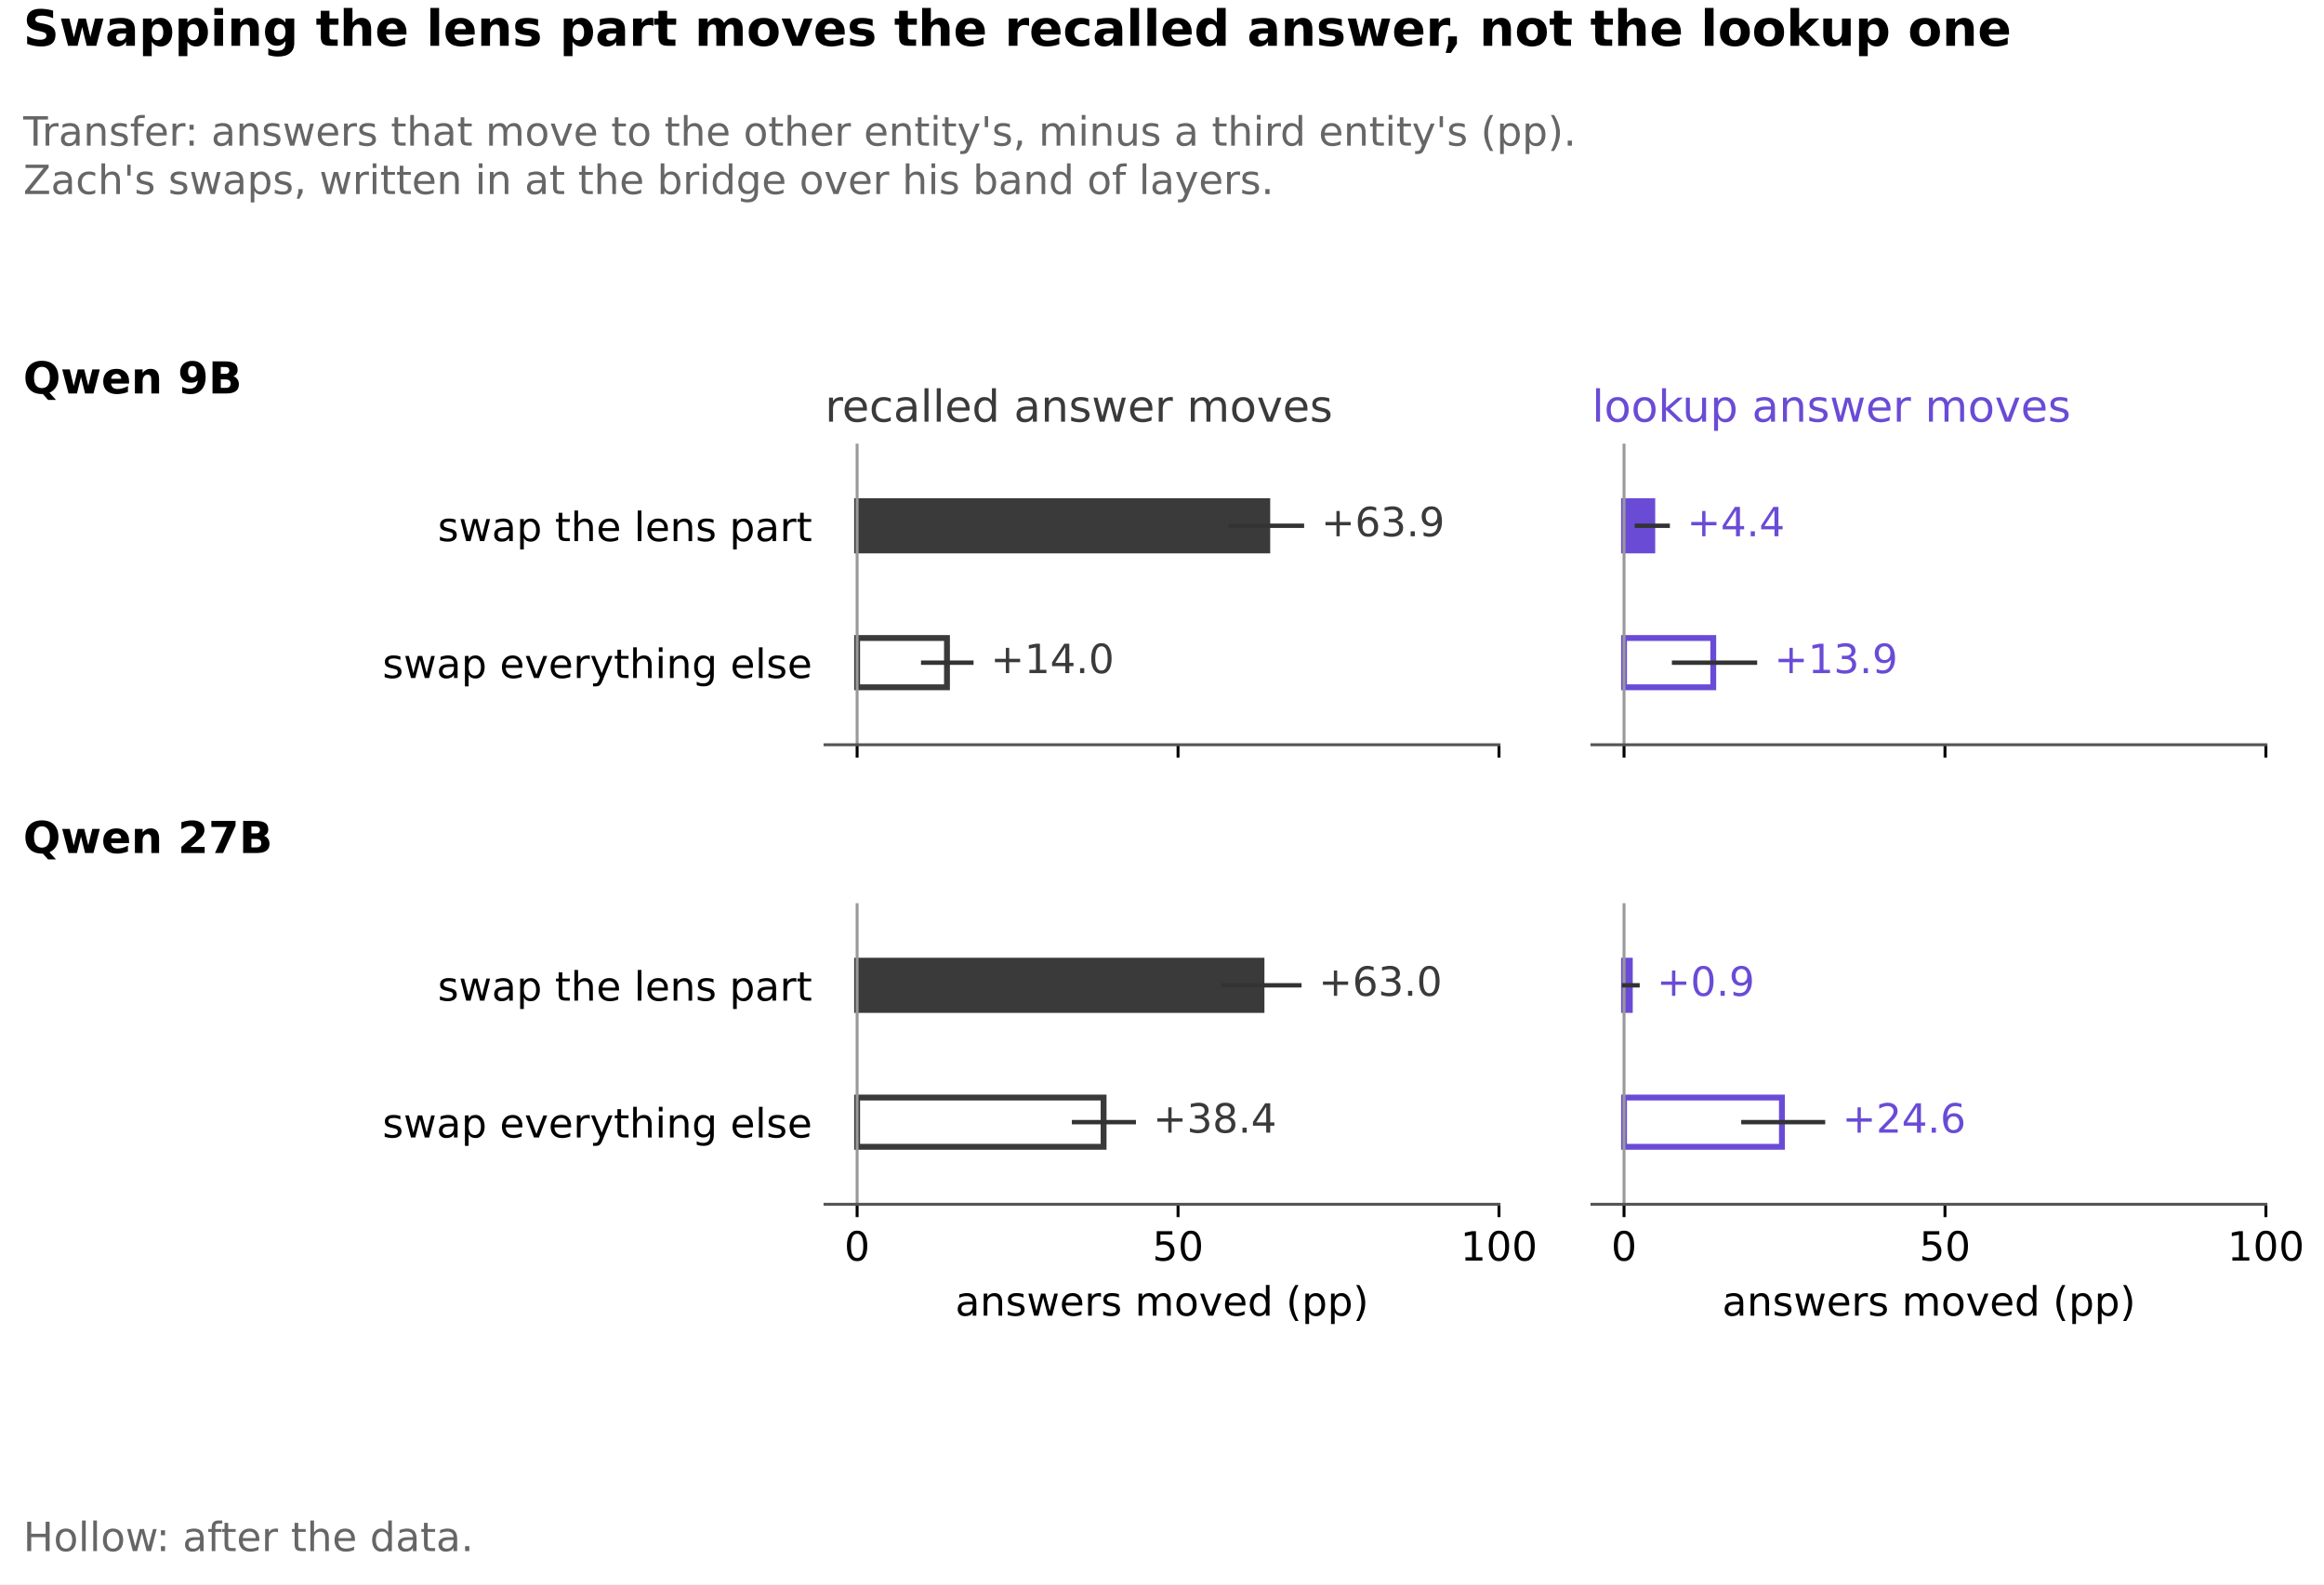
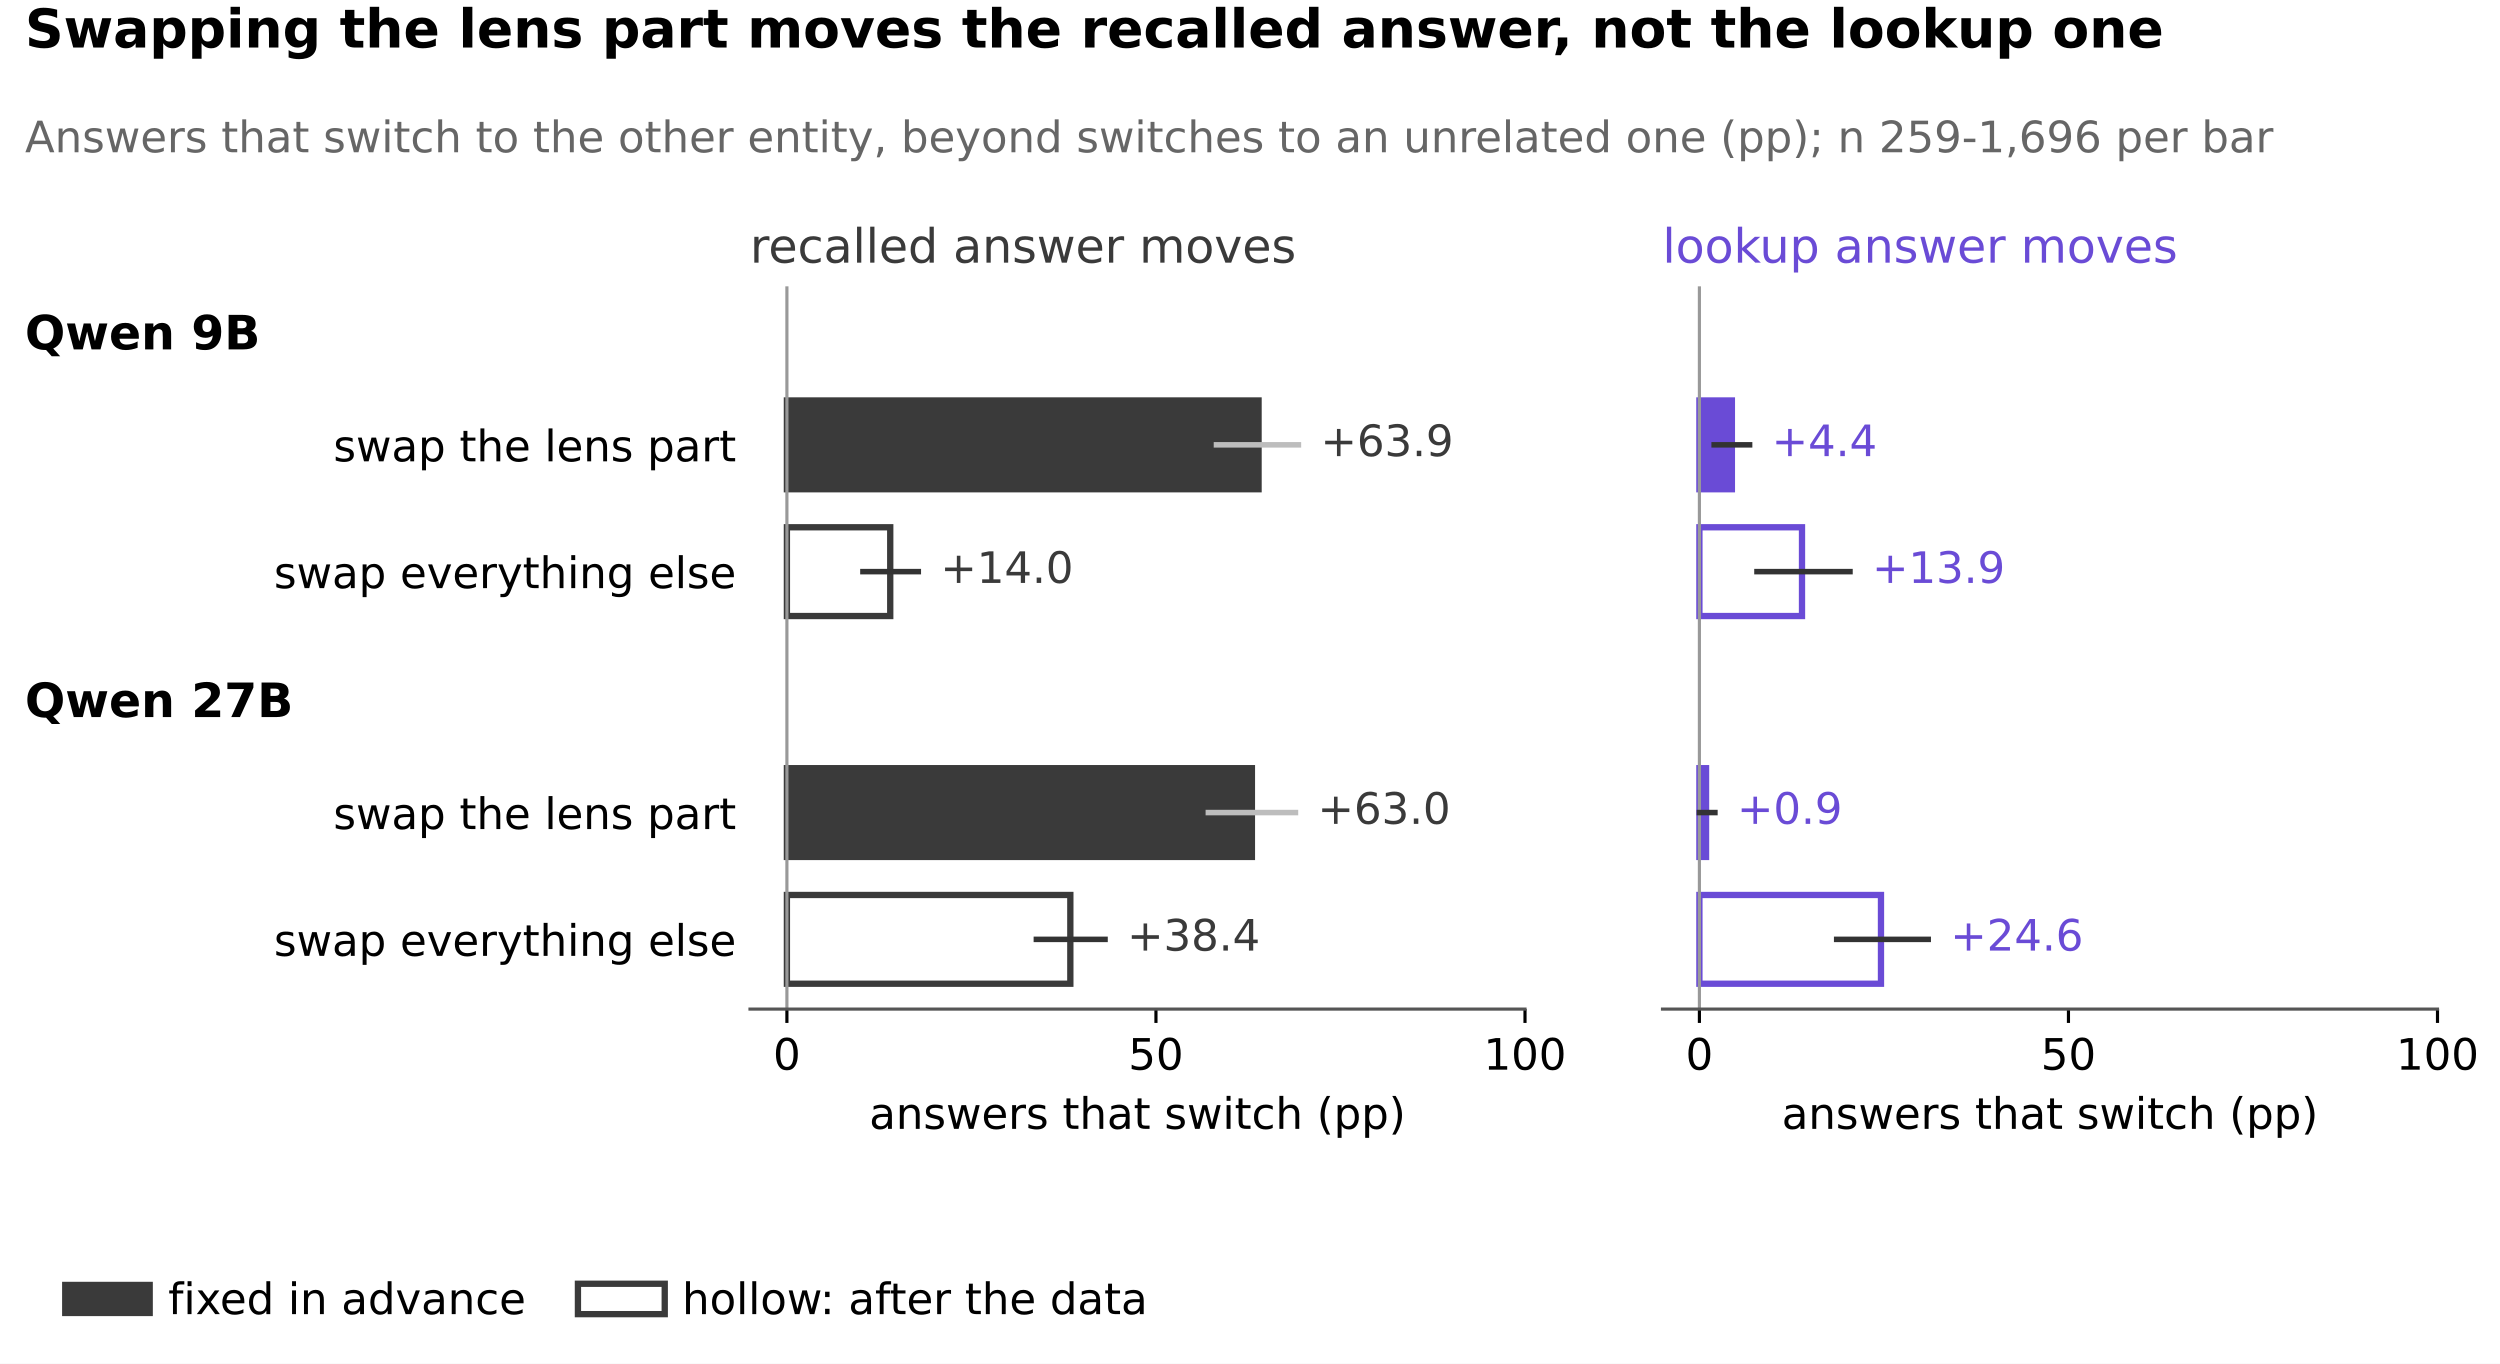
- <svg xmlns="http://www.w3.org/2000/svg" xmlns:xlink="http://www.w3.org/1999/xlink" width="633.6pt" height="432pt" viewBox="0 0 633.6 432" version="1.1">
+ <svg xmlns="http://www.w3.org/2000/svg" xmlns:xlink="http://www.w3.org/1999/xlink" width="633.6pt" height="345.6pt" viewBox="0 0 633.6 345.6" version="1.1">
  <defs>
    <style type="text/css">*{stroke-linejoin: round; stroke-linecap: butt}</style>
  </defs>
  <g id="figure_1">
    <g id="patch_1">
-       <path d="M 0 432  L 633.6 432  L 633.6 0  L 0 0  z " style="fill: #ffffff" />
+       <path d="M 0 345.6  L 633.6 345.6  L 633.6 0  L 0 0  z " style="fill: #ffffff" />
    </g>
    <g id="axes_1">
      <g id="patch_2">
-         <path d="M 224.928 203.04  L 408.672 203.04  L 408.672 120.96  L 224.928 120.96  z " style="fill: #ffffff" />
+         <path d="M 190.08 255.744  L 386.496 255.744  L 386.496 72.576  L 190.08 72.576  z " style="fill: #ffffff" />
      </g>
      <g id="matplotlib.axis_1">
        <g id="xtick_1">
          <g id="line2d_1">
            <defs>
-               <path id="m83d39fcc23" d="M 0 0  L 0 3.5  " style="stroke: #000000; stroke-width: 0.8" />
+               <path id="m3c3506b6f4" d="M 0 0  L 0 3.5  " style="stroke: #000000; stroke-width: 0.8" />
            </defs>
            <g>
-               <use xlink:href="#m83d39fcc23" x="233.678" y="203.04" style="stroke: #000000; stroke-width: 0.8" />
-             </g>
+               <use xlink:href="#m3c3506b6f4" x="199.433" y="255.744" style="stroke: #000000; stroke-width: 0.8" />
+             </g>
+           </g>
+           <g id="text_1">
+             <text style="font-size: 11px; font-family: 'DejaVu Sans'; text-anchor: middle" x="199.433" y="271.101" transform="rotate(-0 199.4331 271.1014)">0</text>
          </g>
        </g>
        <g id="xtick_2">
          <g id="line2d_2">
            <g>
-               <use xlink:href="#m83d39fcc23" x="321.175" y="203.04" style="stroke: #000000; stroke-width: 0.8" />
-             </g>
+               <use xlink:href="#m3c3506b6f4" x="292.965" y="255.744" style="stroke: #000000; stroke-width: 0.8" />
+             </g>
+           </g>
+           <g id="text_2">
+             <text style="font-size: 11px; font-family: 'DejaVu Sans'; text-anchor: middle" x="292.965" y="271.101" transform="rotate(-0 292.9646 271.1014)">50</text>
          </g>
        </g>
        <g id="xtick_3">
          <g id="line2d_3">
            <g>
-               <use xlink:href="#m83d39fcc23" x="408.672" y="203.04" style="stroke: #000000; stroke-width: 0.8" />
-             </g>
-           </g>
+               <use xlink:href="#m3c3506b6f4" x="386.496" y="255.744" style="stroke: #000000; stroke-width: 0.8" />
+             </g>
+           </g>
+           <g id="text_3">
+             <text style="font-size: 11px; font-family: 'DejaVu Sans'; text-anchor: middle" x="386.496" y="271.101" transform="rotate(-0 386.496 271.1014)">100</text>
+           </g>
+         </g>
+         <g id="text_4">
+           <text style="font-size: 11px; font-family: 'DejaVu Sans'; text-anchor: middle" x="288.288" y="286.102" transform="rotate(-0 288.288 286.1023)">answers that switch (pp)</text>
        </g>
      </g>
      <g id="matplotlib.axis_2">
        <g id="ytick_1">
          <g id="line2d_4" />
-           <g id="text_1">
-             <text style="font-size: 11px; font-family: 'DejaVu Sans'; text-anchor: end" x="221.428" y="147.525" transform="rotate(-0 221.428 147.5246)">swap the lens part</text>
+           <g id="text_5">
+             <text style="font-size: 11px; font-family: 'DejaVu Sans'; text-anchor: end" x="186.58" y="116.924" transform="rotate(-0 186.58 116.9236)">swap the lens part</text>
          </g>
        </g>
        <g id="ytick_2">
          <g id="line2d_5" />
-           <g id="text_2">
-             <text style="font-size: 11px; font-family: 'DejaVu Sans'; text-anchor: end" x="221.428" y="184.834" transform="rotate(-0 221.428 184.8337)">swap everything else</text>
+           <g id="text_6">
+             <text style="font-size: 11px; font-family: 'DejaVu Sans'; text-anchor: end" x="186.58" y="149.058" transform="rotate(-0 186.58 149.0583)">swap everything else</text>
+           </g>
+         </g>
+         <g id="ytick_3">
+           <g id="line2d_6" />
+           <g id="text_7">
+             <text style="font-size: 11px; font-family: 'DejaVu Sans'; text-anchor: end" x="186.58" y="210.114" transform="rotate(-0 186.58 210.1143)">swap the lens part</text>
+           </g>
+         </g>
+         <g id="ytick_4">
+           <g id="line2d_7" />
+           <g id="text_8">
+             <text style="font-size: 11px; font-family: 'DejaVu Sans'; text-anchor: end" x="186.58" y="242.249" transform="rotate(-0 186.58 242.249)">swap everything else</text>
          </g>
        </g>
      </g>
      <g id="patch_3">
-         <path d="M 233.678 150.061  L 345.499 150.061  L 345.499 136.63  L 233.678 136.63  z " clip-path="url(#pbb7c28c8a3)" style="fill: #3a3a3a; stroke: #3a3a3a; stroke-width: 1.6; stroke-linejoin: miter" />
+         <path d="M 199.433 123.992  L 318.966 123.992  L 318.966 101.497  L 199.433 101.497  z " clip-path="url(#p251c277252)" style="fill: #3a3a3a; stroke: #3a3a3a; stroke-width: 1.6; stroke-linejoin: miter" />
      </g>
      <g id="patch_4">
-         <path d="M 233.678 187.37  L 258.177 187.37  L 258.177 173.939  L 233.678 173.939  z " clip-path="url(#pbb7c28c8a3)" style="fill: #ffffff; stroke: #3a3a3a; stroke-width: 1.6; stroke-linejoin: miter" />
-       </g>
-       <g id="line2d_6">
-         <path d="M 233.678 203.04  L 233.678 120.96  " clip-path="url(#pbb7c28c8a3)" style="fill: none; stroke: #999999; stroke-width: 0.8; stroke-linecap: square" />
+         <path d="M 199.433 156.126  L 225.622 156.126  L 225.622 133.632  L 199.433 133.632  z " clip-path="url(#p251c277252)" style="fill: #ffffff; stroke: #3a3a3a; stroke-width: 1.6; stroke-linejoin: miter" />
      </g>
      <g id="patch_5">
-         <path d="M 224.928 203.04  L 408.672 203.04  " style="fill: none; stroke: #555555; stroke-width: 0.8; stroke-linejoin: miter; stroke-linecap: square" />
-       </g>
-       <g id="line2d_7">
-         <path d="M 335.524 143.345  L 354.949 143.345  " clip-path="url(#pbb7c28c8a3)" style="fill: none; stroke: #333333; stroke-width: 1.2; stroke-linecap: square" />
-       </g>
-       <g id="text_3">
-         <text style="font-size: 11px; font-family: 'DejaVu Sans'; text-anchor: start; fill: #3a3a3a" x="360.199" y="146.203" transform="rotate(-0 360.1986 146.2029)">+63.9</text>
+         <path d="M 199.433 217.182  L 317.283 217.182  L 317.283 194.688  L 199.433 194.688  z " clip-path="url(#p251c277252)" style="fill: #3a3a3a; stroke: #3a3a3a; stroke-width: 1.6; stroke-linejoin: miter" />
+       </g>
+       <g id="patch_6">
+         <path d="M 199.433 249.317  L 271.265 249.317  L 271.265 226.823  L 199.433 226.823  z " clip-path="url(#p251c277252)" style="fill: #ffffff; stroke: #3a3a3a; stroke-width: 1.6; stroke-linejoin: miter" />
      </g>
      <g id="line2d_8">
-         <path d="M 251.702 180.655  L 264.827 180.655  " clip-path="url(#pbb7c28c8a3)" style="fill: none; stroke: #333333; stroke-width: 1.2; stroke-linecap: square" />
-       </g>
-       <g id="text_4">
-         <text style="font-size: 11px; font-family: 'DejaVu Sans'; text-anchor: start; fill: #3a3a3a" x="270.077" y="183.512" transform="rotate(-0 270.0765 183.512)">+14.0</text>
-       </g>
-       <g id="text_5">
-         <text style="font-size: 12px; font-family: 'DejaVu Sans'; text-anchor: start; fill: #3a3a3a" x="224.928" y="114.96" transform="rotate(-0 224.928 114.96)">recalled answer moves</text>
+         <path d="M 199.433 255.744  L 199.433 72.576  " clip-path="url(#p251c277252)" style="fill: none; stroke: #999999; stroke-width: 0.8; stroke-linecap: square" />
+       </g>
+       <g id="patch_7">
+         <path d="M 190.08 255.744  L 386.496 255.744  " style="fill: none; stroke: #555555; stroke-width: 0.8; stroke-linejoin: miter; stroke-linecap: square" />
+       </g>
+       <g id="line2d_9">
+         <path d="M 308.304 112.744  L 329.068 112.744  " clip-path="url(#p251c277252)" style="fill: none; stroke: #bdbdbd; stroke-width: 1.4; stroke-linecap: square" />
+       </g>
+       <g id="text_9">
+         <text style="font-size: 11px; font-family: 'DejaVu Sans'; text-anchor: start; fill: #3a3a3a" x="334.68" y="115.602" transform="rotate(-0 334.6796 115.6018)">+63.9</text>
+       </g>
+       <g id="line2d_10">
+         <path d="M 218.701 144.879  L 232.73 144.879  " clip-path="url(#p251c277252)" style="fill: none; stroke: #333333; stroke-width: 1.4; stroke-linecap: square" />
+       </g>
+       <g id="text_10">
+         <text style="font-size: 11px; font-family: 'DejaVu Sans'; text-anchor: start; fill: #3a3a3a" x="238.342" y="147.737" transform="rotate(-0 238.3422 147.7366)">+14.0</text>
+       </g>
+       <g id="line2d_11">
+         <path d="M 306.246 205.935  L 328.319 205.935  " clip-path="url(#p251c277252)" style="fill: none; stroke: #bdbdbd; stroke-width: 1.4; stroke-linecap: square" />
+       </g>
+       <g id="text_11">
+         <text style="font-size: 11px; font-family: 'DejaVu Sans'; text-anchor: start; fill: #3a3a3a" x="333.931" y="208.793" transform="rotate(-0 333.9313 208.7926)">+63.0</text>
+       </g>
+       <g id="line2d_12">
+         <path d="M 262.66 238.07  L 280.057 238.07  " clip-path="url(#p251c277252)" style="fill: none; stroke: #333333; stroke-width: 1.4; stroke-linecap: square" />
+       </g>
+       <g id="text_12">
+         <text style="font-size: 11px; font-family: 'DejaVu Sans'; text-anchor: start; fill: #3a3a3a" x="285.669" y="240.927" transform="rotate(-0 285.6691 240.9273)">+38.4</text>
+       </g>
+       <g id="text_13">
+         <text style="font-weight: 700; font-size: 12px; font-family: 'DejaVu Sans'; text-anchor: start" x="6.336" y="88.547" transform="rotate(-0 6.336 88.54708)">Qwen 9B</text>
+       </g>
+       <g id="text_14">
+         <text style="font-weight: 700; font-size: 12px; font-family: 'DejaVu Sans'; text-anchor: start" x="6.336" y="181.738" transform="rotate(-0 6.336 181.7378)">Qwen 27B</text>
+       </g>
+       <g id="text_15">
+         <text style="font-size: 12px; font-family: 'DejaVu Sans'; text-anchor: start; fill: #3a3a3a" x="190.08" y="66.576" transform="rotate(-0 190.08 66.576)">recalled answer moves</text>
      </g>
    </g>
    <g id="axes_2">
-       <g id="patch_6">
-         <path d="M 434.016 203.04  L 617.76 203.04  L 617.76 120.96  L 434.016 120.96  z " style="fill: #ffffff" />
+       <g id="patch_8">
+         <path d="M 421.344 255.744  L 617.76 255.744  L 617.76 72.576  L 421.344 72.576  z " style="fill: #ffffff" />
      </g>
      <g id="matplotlib.axis_3">
        <g id="xtick_4">
-           <g id="line2d_9">
-             <g>
-               <use xlink:href="#m83d39fcc23" x="442.766" y="203.04" style="stroke: #000000; stroke-width: 0.8" />
-             </g>
+           <g id="line2d_13">
+             <g>
+               <use xlink:href="#m3c3506b6f4" x="430.697" y="255.744" style="stroke: #000000; stroke-width: 0.8" />
+             </g>
+           </g>
+           <g id="text_16">
+             <text style="font-size: 11px; font-family: 'DejaVu Sans'; text-anchor: middle" x="430.697" y="271.101" transform="rotate(-0 430.6971 271.1014)">0</text>
          </g>
        </g>
        <g id="xtick_5">
-           <g id="line2d_10">
-             <g>
-               <use xlink:href="#m83d39fcc23" x="530.263" y="203.04" style="stroke: #000000; stroke-width: 0.8" />
-             </g>
+           <g id="line2d_14">
+             <g>
+               <use xlink:href="#m3c3506b6f4" x="524.229" y="255.744" style="stroke: #000000; stroke-width: 0.8" />
+             </g>
+           </g>
+           <g id="text_17">
+             <text style="font-size: 11px; font-family: 'DejaVu Sans'; text-anchor: middle" x="524.229" y="271.101" transform="rotate(-0 524.2286 271.1014)">50</text>
          </g>
        </g>
        <g id="xtick_6">
-           <g id="line2d_11">
-             <g>
-               <use xlink:href="#m83d39fcc23" x="617.76" y="203.04" style="stroke: #000000; stroke-width: 0.8" />
-             </g>
-           </g>
+           <g id="line2d_15">
+             <g>
+               <use xlink:href="#m3c3506b6f4" x="617.76" y="255.744" style="stroke: #000000; stroke-width: 0.8" />
+             </g>
+           </g>
+           <g id="text_18">
+             <text style="font-size: 11px; font-family: 'DejaVu Sans'; text-anchor: middle" x="617.76" y="271.101" transform="rotate(-0 617.76 271.1014)">100</text>
+           </g>
+         </g>
+         <g id="text_19">
+           <text style="font-size: 11px; font-family: 'DejaVu Sans'; text-anchor: middle" x="519.552" y="286.102" transform="rotate(-0 519.552 286.1023)">answers that switch (pp)</text>
        </g>
      </g>
      <g id="matplotlib.axis_4">
-         <g id="ytick_3">
-           <g id="line2d_12" />
-         </g>
-         <g id="ytick_4">
-           <g id="line2d_13" />
-         </g>
-       </g>
-       <g id="patch_7">
-         <path d="M 442.766 150.061  L 450.465 150.061  L 450.465 136.63  L 442.766 136.63  z " clip-path="url(#pc6227da718)" style="fill: #6a4bd6; stroke: #6a4bd6; stroke-width: 1.6; stroke-linejoin: miter" />
-       </g>
-       <g id="patch_8">
-         <path d="M 442.766 187.37  L 467.09 187.37  L 467.09 173.939  L 442.766 173.939  z " clip-path="url(#pc6227da718)" style="fill: #ffffff; stroke: #6a4bd6; stroke-width: 1.6; stroke-linejoin: miter" />
-       </g>
-       <g id="line2d_14">
-         <path d="M 442.766 203.04  L 442.766 120.96  " clip-path="url(#pc6227da718)" style="fill: none; stroke: #999999; stroke-width: 0.8; stroke-linecap: square" />
+         <g id="ytick_5">
+           <g id="line2d_16" />
+         </g>
+         <g id="ytick_6">
+           <g id="line2d_17" />
+         </g>
+         <g id="ytick_7">
+           <g id="line2d_18" />
+         </g>
+         <g id="ytick_8">
+           <g id="line2d_19" />
+         </g>
      </g>
      <g id="patch_9">
-         <path d="M 434.016 203.04  L 617.76 203.04  " style="fill: none; stroke: #555555; stroke-width: 0.8; stroke-linejoin: miter; stroke-linecap: square" />
-       </g>
-       <g id="line2d_15">
-         <path d="M 446.266 143.345  L 454.665 143.345  " clip-path="url(#pc6227da718)" style="fill: none; stroke: #333333; stroke-width: 1.2; stroke-linecap: square" />
-       </g>
-       <g id="text_6">
-         <text style="font-size: 11px; font-family: 'DejaVu Sans'; text-anchor: start; fill: #6a4bd6" x="459.915" y="146.203" transform="rotate(-0 459.9152 146.2029)">+4.4</text>
-       </g>
-       <g id="line2d_16">
-         <path d="M 456.415 180.655  L 478.465 180.655  " clip-path="url(#pc6227da718)" style="fill: none; stroke: #333333; stroke-width: 1.2; stroke-linecap: square" />
-       </g>
-       <g id="text_7">
-         <text style="font-size: 11px; font-family: 'DejaVu Sans'; text-anchor: start; fill: #6a4bd6" x="483.714" y="183.512" transform="rotate(-0 483.7144 183.512)">+13.9</text>
-       </g>
-       <g id="text_8">
-         <text style="font-size: 12px; font-family: 'DejaVu Sans'; text-anchor: start; fill: #6a4bd6" x="434.016" y="114.96" transform="rotate(-0 434.016 114.96)">lookup answer moves</text>
-       </g>
-     </g>
-     <g id="axes_3">
+         <path d="M 430.697 123.992  L 438.928 123.992  L 438.928 101.497  L 430.697 101.497  z " clip-path="url(#pbae2cff549)" style="fill: #6a4bd6; stroke: #6a4bd6; stroke-width: 1.6; stroke-linejoin: miter" />
+       </g>
      <g id="patch_10">
-         <path d="M 224.928 328.32  L 408.672 328.32  L 408.672 246.24  L 224.928 246.24  z " style="fill: #ffffff" />
-       </g>
-       <g id="matplotlib.axis_5">
-         <g id="xtick_7">
-           <g id="line2d_17">
-             <g>
-               <use xlink:href="#m83d39fcc23" x="233.678" y="328.32" style="stroke: #000000; stroke-width: 0.8" />
-             </g>
-           </g>
-           <g id="text_9">
-             <text style="font-size: 11px; font-family: 'DejaVu Sans'; text-anchor: middle" x="233.678" y="343.677" transform="rotate(-0 233.6777 343.6774)">0</text>
-           </g>
-         </g>
-         <g id="xtick_8">
-           <g id="line2d_18">
-             <g>
-               <use xlink:href="#m83d39fcc23" x="321.175" y="328.32" style="stroke: #000000; stroke-width: 0.8" />
-             </g>
-           </g>
-           <g id="text_10">
-             <text style="font-size: 11px; font-family: 'DejaVu Sans'; text-anchor: middle" x="321.175" y="343.677" transform="rotate(-0 321.1749 343.6774)">50</text>
-           </g>
-         </g>
-         <g id="xtick_9">
-           <g id="line2d_19">
-             <g>
-               <use xlink:href="#m83d39fcc23" x="408.672" y="328.32" style="stroke: #000000; stroke-width: 0.8" />
-             </g>
-           </g>
-           <g id="text_11">
-             <text style="font-size: 11px; font-family: 'DejaVu Sans'; text-anchor: middle" x="408.672" y="343.677" transform="rotate(-0 408.672 343.6774)">100</text>
-           </g>
-         </g>
-         <g id="text_12">
-           <text style="font-size: 11px; font-family: 'DejaVu Sans'; text-anchor: middle" x="316.8" y="358.678" transform="rotate(-0 316.8 358.6783)">answers moved (pp)</text>
-         </g>
-       </g>
-       <g id="matplotlib.axis_6">
-         <g id="ytick_5">
-           <g id="line2d_20" />
-           <g id="text_13">
-             <text style="font-size: 11px; font-family: 'DejaVu Sans'; text-anchor: end" x="221.428" y="272.805" transform="rotate(-0 221.428 272.8046)">swap the lens part</text>
-           </g>
-         </g>
-         <g id="ytick_6">
-           <g id="line2d_21" />
-           <g id="text_14">
-             <text style="font-size: 11px; font-family: 'DejaVu Sans'; text-anchor: end" x="221.428" y="310.114" transform="rotate(-0 221.428 310.1137)">swap everything else</text>
-           </g>
-         </g>
+         <path d="M 430.697 156.126  L 456.699 156.126  L 456.699 133.632  L 430.697 133.632  z " clip-path="url(#pbae2cff549)" style="fill: #ffffff; stroke: #6a4bd6; stroke-width: 1.6; stroke-linejoin: miter" />
      </g>
      <g id="patch_11">
-         <path d="M 233.678 275.341  L 343.924 275.341  L 343.924 261.91  L 233.678 261.91  z " clip-path="url(#pcc29a93b7c)" style="fill: #3a3a3a; stroke: #3a3a3a; stroke-width: 1.6; stroke-linejoin: miter" />
+         <path d="M 430.697 217.182  L 432.381 217.182  L 432.381 194.688  L 430.697 194.688  z " clip-path="url(#pbae2cff549)" style="fill: #6a4bd6; stroke: #6a4bd6; stroke-width: 1.6; stroke-linejoin: miter" />
      </g>
      <g id="patch_12">
-         <path d="M 233.678 312.65  L 300.876 312.65  L 300.876 299.219  L 233.678 299.219  z " clip-path="url(#pcc29a93b7c)" style="fill: #ffffff; stroke: #3a3a3a; stroke-width: 1.6; stroke-linejoin: miter" />
+         <path d="M 430.697 249.317  L 476.715 249.317  L 476.715 226.823  L 430.697 226.823  z " clip-path="url(#pbae2cff549)" style="fill: #ffffff; stroke: #6a4bd6; stroke-width: 1.6; stroke-linejoin: miter" />
+       </g>
+       <g id="line2d_20">
+         <path d="M 430.697 255.744  L 430.697 72.576  " clip-path="url(#pbae2cff549)" style="fill: none; stroke: #999999; stroke-width: 0.8; stroke-linecap: square" />
+       </g>
+       <g id="patch_13">
+         <path d="M 421.344 255.744  L 617.76 255.744  " style="fill: none; stroke: #555555; stroke-width: 0.8; stroke-linejoin: miter; stroke-linecap: square" />
+       </g>
+       <g id="line2d_21">
+         <path d="M 434.438 112.744  L 443.417 112.744  " clip-path="url(#pbae2cff549)" style="fill: none; stroke: #333333; stroke-width: 1.4; stroke-linecap: square" />
+       </g>
+       <g id="text_20">
+         <text style="font-size: 11px; font-family: 'DejaVu Sans'; text-anchor: start; fill: #6a4bd6" x="449.029" y="115.602" transform="rotate(-0 449.0293 115.6018)">+4.4</text>
      </g>
      <g id="line2d_22">
-         <path d="M 233.678 328.32  L 233.678 246.24  " clip-path="url(#pcc29a93b7c)" style="fill: none; stroke: #999999; stroke-width: 0.8; stroke-linecap: square" />
-       </g>
-       <g id="patch_13">
-         <path d="M 224.928 328.32  L 408.672 328.32  " style="fill: none; stroke: #555555; stroke-width: 0.8; stroke-linejoin: miter; stroke-linecap: square" />
+         <path d="M 445.288 144.879  L 468.858 144.879  " clip-path="url(#pbae2cff549)" style="fill: none; stroke: #333333; stroke-width: 1.4; stroke-linecap: square" />
+       </g>
+       <g id="text_21">
+         <text style="font-size: 11px; font-family: 'DejaVu Sans'; text-anchor: start; fill: #6a4bd6" x="474.47" y="147.737" transform="rotate(-0 474.4699 147.7366)">+13.9</text>
      </g>
      <g id="line2d_23">
-         <path d="M 333.599 268.625  L 354.249 268.625  " clip-path="url(#pcc29a93b7c)" style="fill: none; stroke: #333333; stroke-width: 1.2; stroke-linecap: square" />
-       </g>
-       <g id="text_15">
-         <text style="font-size: 11px; font-family: 'DejaVu Sans'; text-anchor: start; fill: #3a3a3a" x="359.499" y="271.483" transform="rotate(-0 359.4986 271.4829)">+63.0</text>
+         <path d="M 430.697 205.935  L 434.625 205.935  " clip-path="url(#pbae2cff549)" style="fill: none; stroke: #333333; stroke-width: 1.4; stroke-linecap: square" />
+       </g>
+       <g id="text_22">
+         <text style="font-size: 11px; font-family: 'DejaVu Sans'; text-anchor: start; fill: #6a4bd6" x="440.237" y="208.793" transform="rotate(-0 440.2373 208.7926)">+0.9</text>
      </g>
      <g id="line2d_24">
-         <path d="M 292.826 305.935  L 309.1 305.935  " clip-path="url(#pcc29a93b7c)" style="fill: none; stroke: #333333; stroke-width: 1.2; stroke-linecap: square" />
-       </g>
-       <g id="text_16">
-         <text style="font-size: 11px; font-family: 'DejaVu Sans'; text-anchor: start; fill: #3a3a3a" x="314.35" y="308.792" transform="rotate(-0 314.3501 308.792)">+38.4</text>
-       </g>
-     </g>
-     <g id="axes_4">
+         <path d="M 465.491 238.07  L 488.687 238.07  " clip-path="url(#pbae2cff549)" style="fill: none; stroke: #333333; stroke-width: 1.4; stroke-linecap: square" />
+       </g>
+       <g id="text_23">
+         <text style="font-size: 11px; font-family: 'DejaVu Sans'; text-anchor: start; fill: #6a4bd6" x="494.299" y="240.927" transform="rotate(-0 494.2985 240.9273)">+24.6</text>
+       </g>
+       <g id="text_24">
+         <text style="font-size: 12px; font-family: 'DejaVu Sans'; text-anchor: start; fill: #6a4bd6" x="421.344" y="66.576" transform="rotate(-0 421.344 66.576)">lookup answer moves</text>
+       </g>
+     </g>
+     <g id="text_25">
+       <text style="font-weight: 700; font-size: 13.588px; font-family: 'DejaVu Sans'; text-anchor: start" x="6.336" y="12.053" transform="rotate(-0 6.336 12.05294)">Swapping the lens part moves the recalled answer, not the lookup one</text>
+     </g>
+     <g id="text_26">
+       <text style="font-size: 11px; font-family: 'DejaVu Sans'; text-anchor: start; fill: #666666" x="6.336" y="38.598" transform="rotate(-0 6.336 38.59828)">Answers that switch to the other entity, beyond switches to an unrelated one (pp); n 259-1,696 per bar</text>
+     </g>
+     <g id="legend_1">
      <g id="patch_14">
-         <path d="M 434.016 328.32  L 617.76 328.32  L 617.76 246.24  L 434.016 246.24  z " style="fill: #ffffff" />
-       </g>
-       <g id="matplotlib.axis_7">
-         <g id="xtick_10">
-           <g id="line2d_25">
-             <g>
-               <use xlink:href="#m83d39fcc23" x="442.766" y="328.32" style="stroke: #000000; stroke-width: 0.8" />
-             </g>
-           </g>
-           <g id="text_17">
-             <text style="font-size: 11px; font-family: 'DejaVu Sans'; text-anchor: middle" x="442.766" y="343.677" transform="rotate(-0 442.7657 343.6774)">0</text>
-           </g>
-         </g>
-         <g id="xtick_11">
-           <g id="line2d_26">
-             <g>
-               <use xlink:href="#m83d39fcc23" x="530.263" y="328.32" style="stroke: #000000; stroke-width: 0.8" />
-             </g>
-           </g>
-           <g id="text_18">
-             <text style="font-size: 11px; font-family: 'DejaVu Sans'; text-anchor: middle" x="530.263" y="343.677" transform="rotate(-0 530.2629 343.6774)">50</text>
-           </g>
-         </g>
-         <g id="xtick_12">
-           <g id="line2d_27">
-             <g>
-               <use xlink:href="#m83d39fcc23" x="617.76" y="328.32" style="stroke: #000000; stroke-width: 0.8" />
-             </g>
-           </g>
-           <g id="text_19">
-             <text style="font-size: 11px; font-family: 'DejaVu Sans'; text-anchor: middle" x="617.76" y="343.677" transform="rotate(-0 617.76 343.6774)">100</text>
-           </g>
-         </g>
-         <g id="text_20">
-           <text style="font-size: 11px; font-family: 'DejaVu Sans'; text-anchor: middle" x="525.888" y="358.678" transform="rotate(-0 525.888 358.6783)">answers moved (pp)</text>
-         </g>
-       </g>
-       <g id="matplotlib.axis_8">
-         <g id="ytick_7">
-           <g id="line2d_28" />
-         </g>
-         <g id="ytick_8">
-           <g id="line2d_29" />
-         </g>
+         <path d="M 16.236 333.057  L 38.236 333.057  L 38.236 325.357  L 16.236 325.357  z " style="fill: #3a3a3a; stroke: #3a3a3a; stroke-linejoin: miter" />
+       </g>
+       <g id="text_27">
+         <text style="font-size: 11px; font-family: 'DejaVu Sans'; text-anchor: start" x="42.636" y="333.057" transform="rotate(-0 42.636 333.0574)">fixed in advance</text>
      </g>
      <g id="patch_15">
-         <path d="M 442.766 275.341  L 444.341 275.341  L 444.341 261.91  L 442.766 261.91  z " clip-path="url(#p4a02f1e270)" style="fill: #6a4bd6; stroke: #6a4bd6; stroke-width: 1.6; stroke-linejoin: miter" />
-       </g>
-       <g id="patch_16">
-         <path d="M 442.766 312.65  L 485.814 312.65  L 485.814 299.219  L 442.766 299.219  z " clip-path="url(#p4a02f1e270)" style="fill: #ffffff; stroke: #6a4bd6; stroke-width: 1.6; stroke-linejoin: miter" />
-       </g>
-       <g id="line2d_30">
-         <path d="M 442.766 328.32  L 442.766 246.24  " clip-path="url(#p4a02f1e270)" style="fill: none; stroke: #999999; stroke-width: 0.8; stroke-linecap: square" />
-       </g>
-       <g id="patch_17">
-         <path d="M 434.016 328.32  L 617.76 328.32  " style="fill: none; stroke: #555555; stroke-width: 0.8; stroke-linejoin: miter; stroke-linecap: square" />
-       </g>
-       <g id="line2d_31">
-         <path d="M 442.766 268.625  L 446.441 268.625  " clip-path="url(#p4a02f1e270)" style="fill: none; stroke: #333333; stroke-width: 1.2; stroke-linecap: square" />
-       </g>
-       <g id="text_21">
-         <text style="font-size: 11px; font-family: 'DejaVu Sans'; text-anchor: start; fill: #6a4bd6" x="451.69" y="271.483" transform="rotate(-0 451.6904 271.4829)">+0.9</text>
-       </g>
-       <g id="line2d_32">
-         <path d="M 475.315 305.935  L 497.014 305.935  " clip-path="url(#p4a02f1e270)" style="fill: none; stroke: #333333; stroke-width: 1.2; stroke-linecap: square" />
-       </g>
-       <g id="text_22">
-         <text style="font-size: 11px; font-family: 'DejaVu Sans'; text-anchor: start; fill: #6a4bd6" x="502.264" y="308.792" transform="rotate(-0 502.2638 308.792)">+24.6</text>
-       </g>
-     </g>
-     <g id="text_23">
-       <text style="font-weight: 700; font-size: 13.588px; font-family: 'DejaVu Sans'; text-anchor: start" x="6.336" y="12.485" transform="rotate(-0 6.336 12.48494)">Swapping the lens part moves the recalled answer, not the lookup one</text>
-     </g>
-     <g id="text_24">
-       <text style="font-size: 11px; font-family: 'DejaVu Sans'; fill: #666666" transform="translate(6.336 39.69935)">Transfer: answers that move to the other entity's, minus a third entity's (pp).</text>
-       <text style="font-size: 11px; font-family: 'DejaVu Sans'; fill: #666666" transform="translate(6.336 52.90236)">Zach's swaps, written in at the bridge over his band of layers.</text>
-     </g>
-     <g id="text_25">
-       <text style="font-weight: 700; font-size: 12px; font-family: 'DejaVu Sans'; text-anchor: start" x="6.336" y="107.277" transform="rotate(-0 6.336 107.2772)">Qwen 9B</text>
-     </g>
-     <g id="text_26">
-       <text style="font-weight: 700; font-size: 12px; font-family: 'DejaVu Sans'; text-anchor: start" x="6.336" y="232.557" transform="rotate(-0 6.336 232.5572)">Qwen 27B</text>
-     </g>
-     <g id="text_27">
-       <text style="font-size: 11px; font-family: 'DejaVu Sans'; text-anchor: start; fill: #666666" x="6.336" y="422.877" transform="rotate(-0 6.336 422.8774)">Hollow: after the data.</text>
+         <path d="M 146.471 333.057  L 168.471 333.057  L 168.471 325.357  L 146.471 325.357  z " style="fill: #ffffff; stroke: #3a3a3a; stroke-width: 1.6; stroke-linejoin: miter" />
+       </g>
+       <g id="text_28">
+         <text style="font-size: 11px; font-family: 'DejaVu Sans'; text-anchor: start" x="172.871" y="333.057" transform="rotate(-0 172.8708 333.0574)">hollow: after the data</text>
+       </g>
    </g>
  </g>
  <defs>
-     <clipPath id="pbb7c28c8a3">
-       <rect x="224.928" y="120.96" width="183.744" height="82.08" />
+     <clipPath id="p251c277252">
+       <rect x="190.08" y="72.576" width="196.416" height="183.168" />
    </clipPath>
-     <clipPath id="pc6227da718">
-       <rect x="434.016" y="120.96" width="183.744" height="82.08" />
-     </clipPath>
-     <clipPath id="pcc29a93b7c">
-       <rect x="224.928" y="246.24" width="183.744" height="82.08" />
-     </clipPath>
-     <clipPath id="p4a02f1e270">
-       <rect x="434.016" y="246.24" width="183.744" height="82.08" />
+     <clipPath id="pbae2cff549">
+       <rect x="421.344" y="72.576" width="196.416" height="183.168" />
    </clipPath>
  </defs>
</svg>
